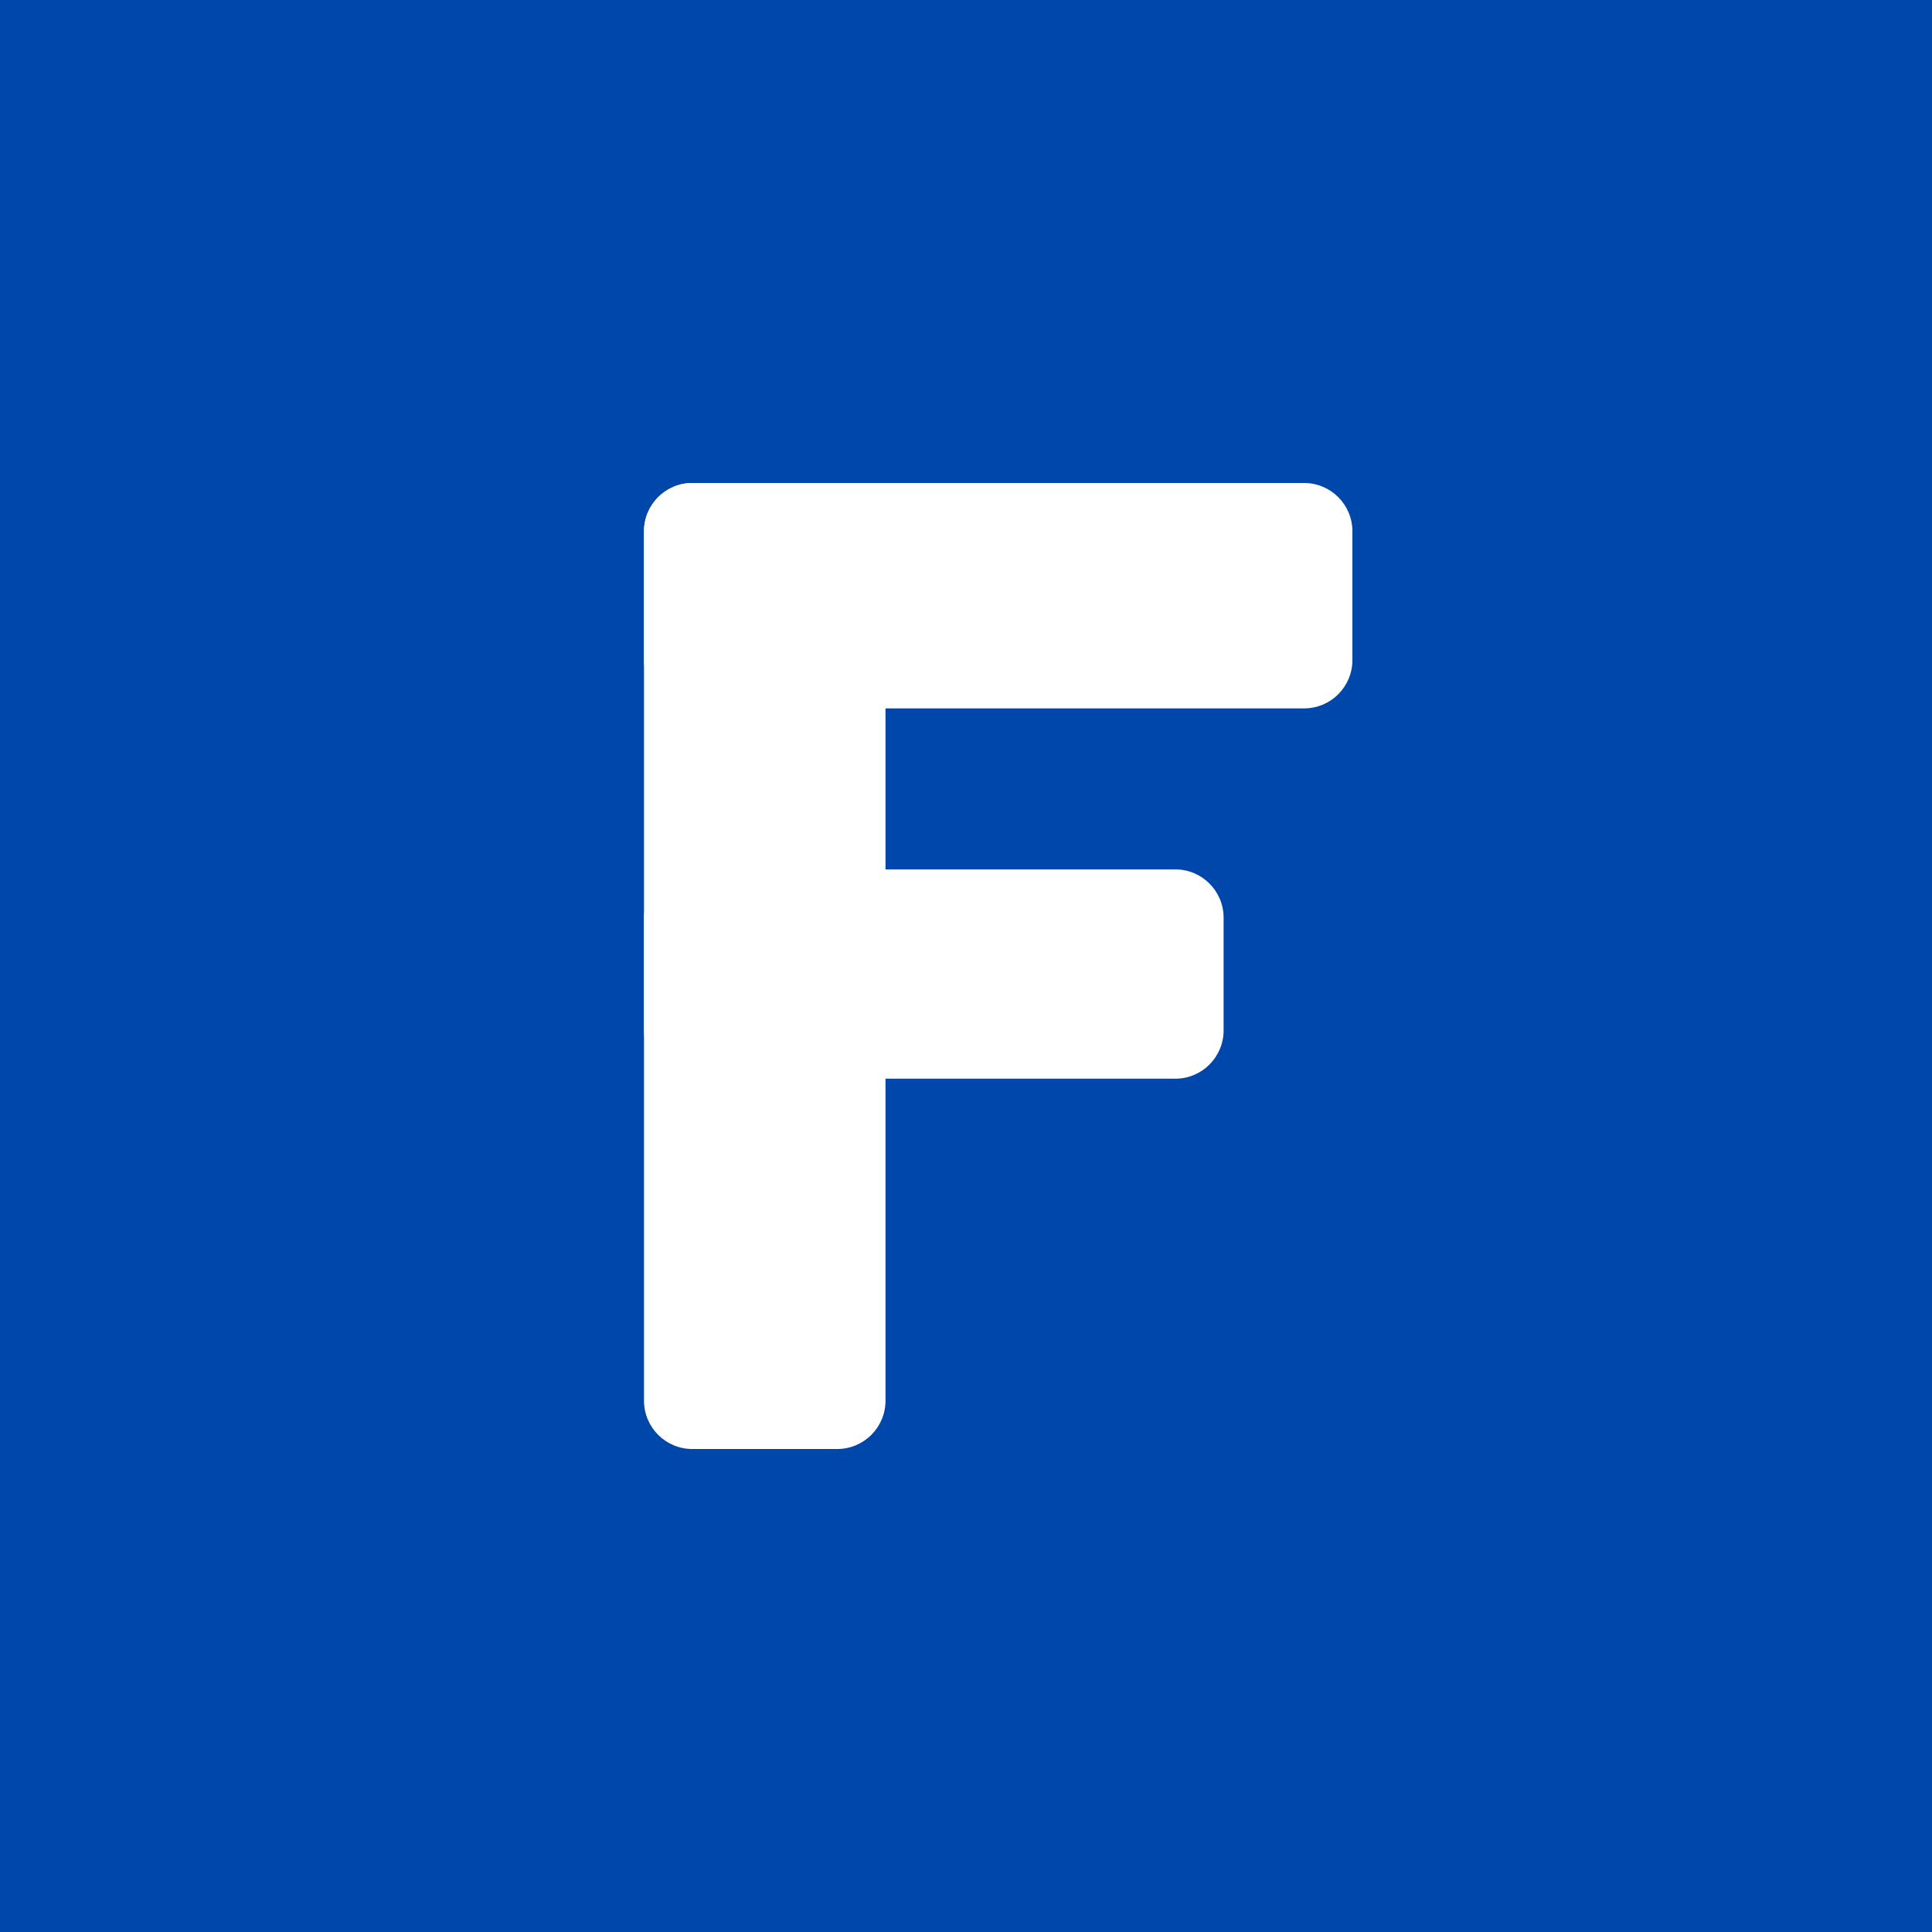
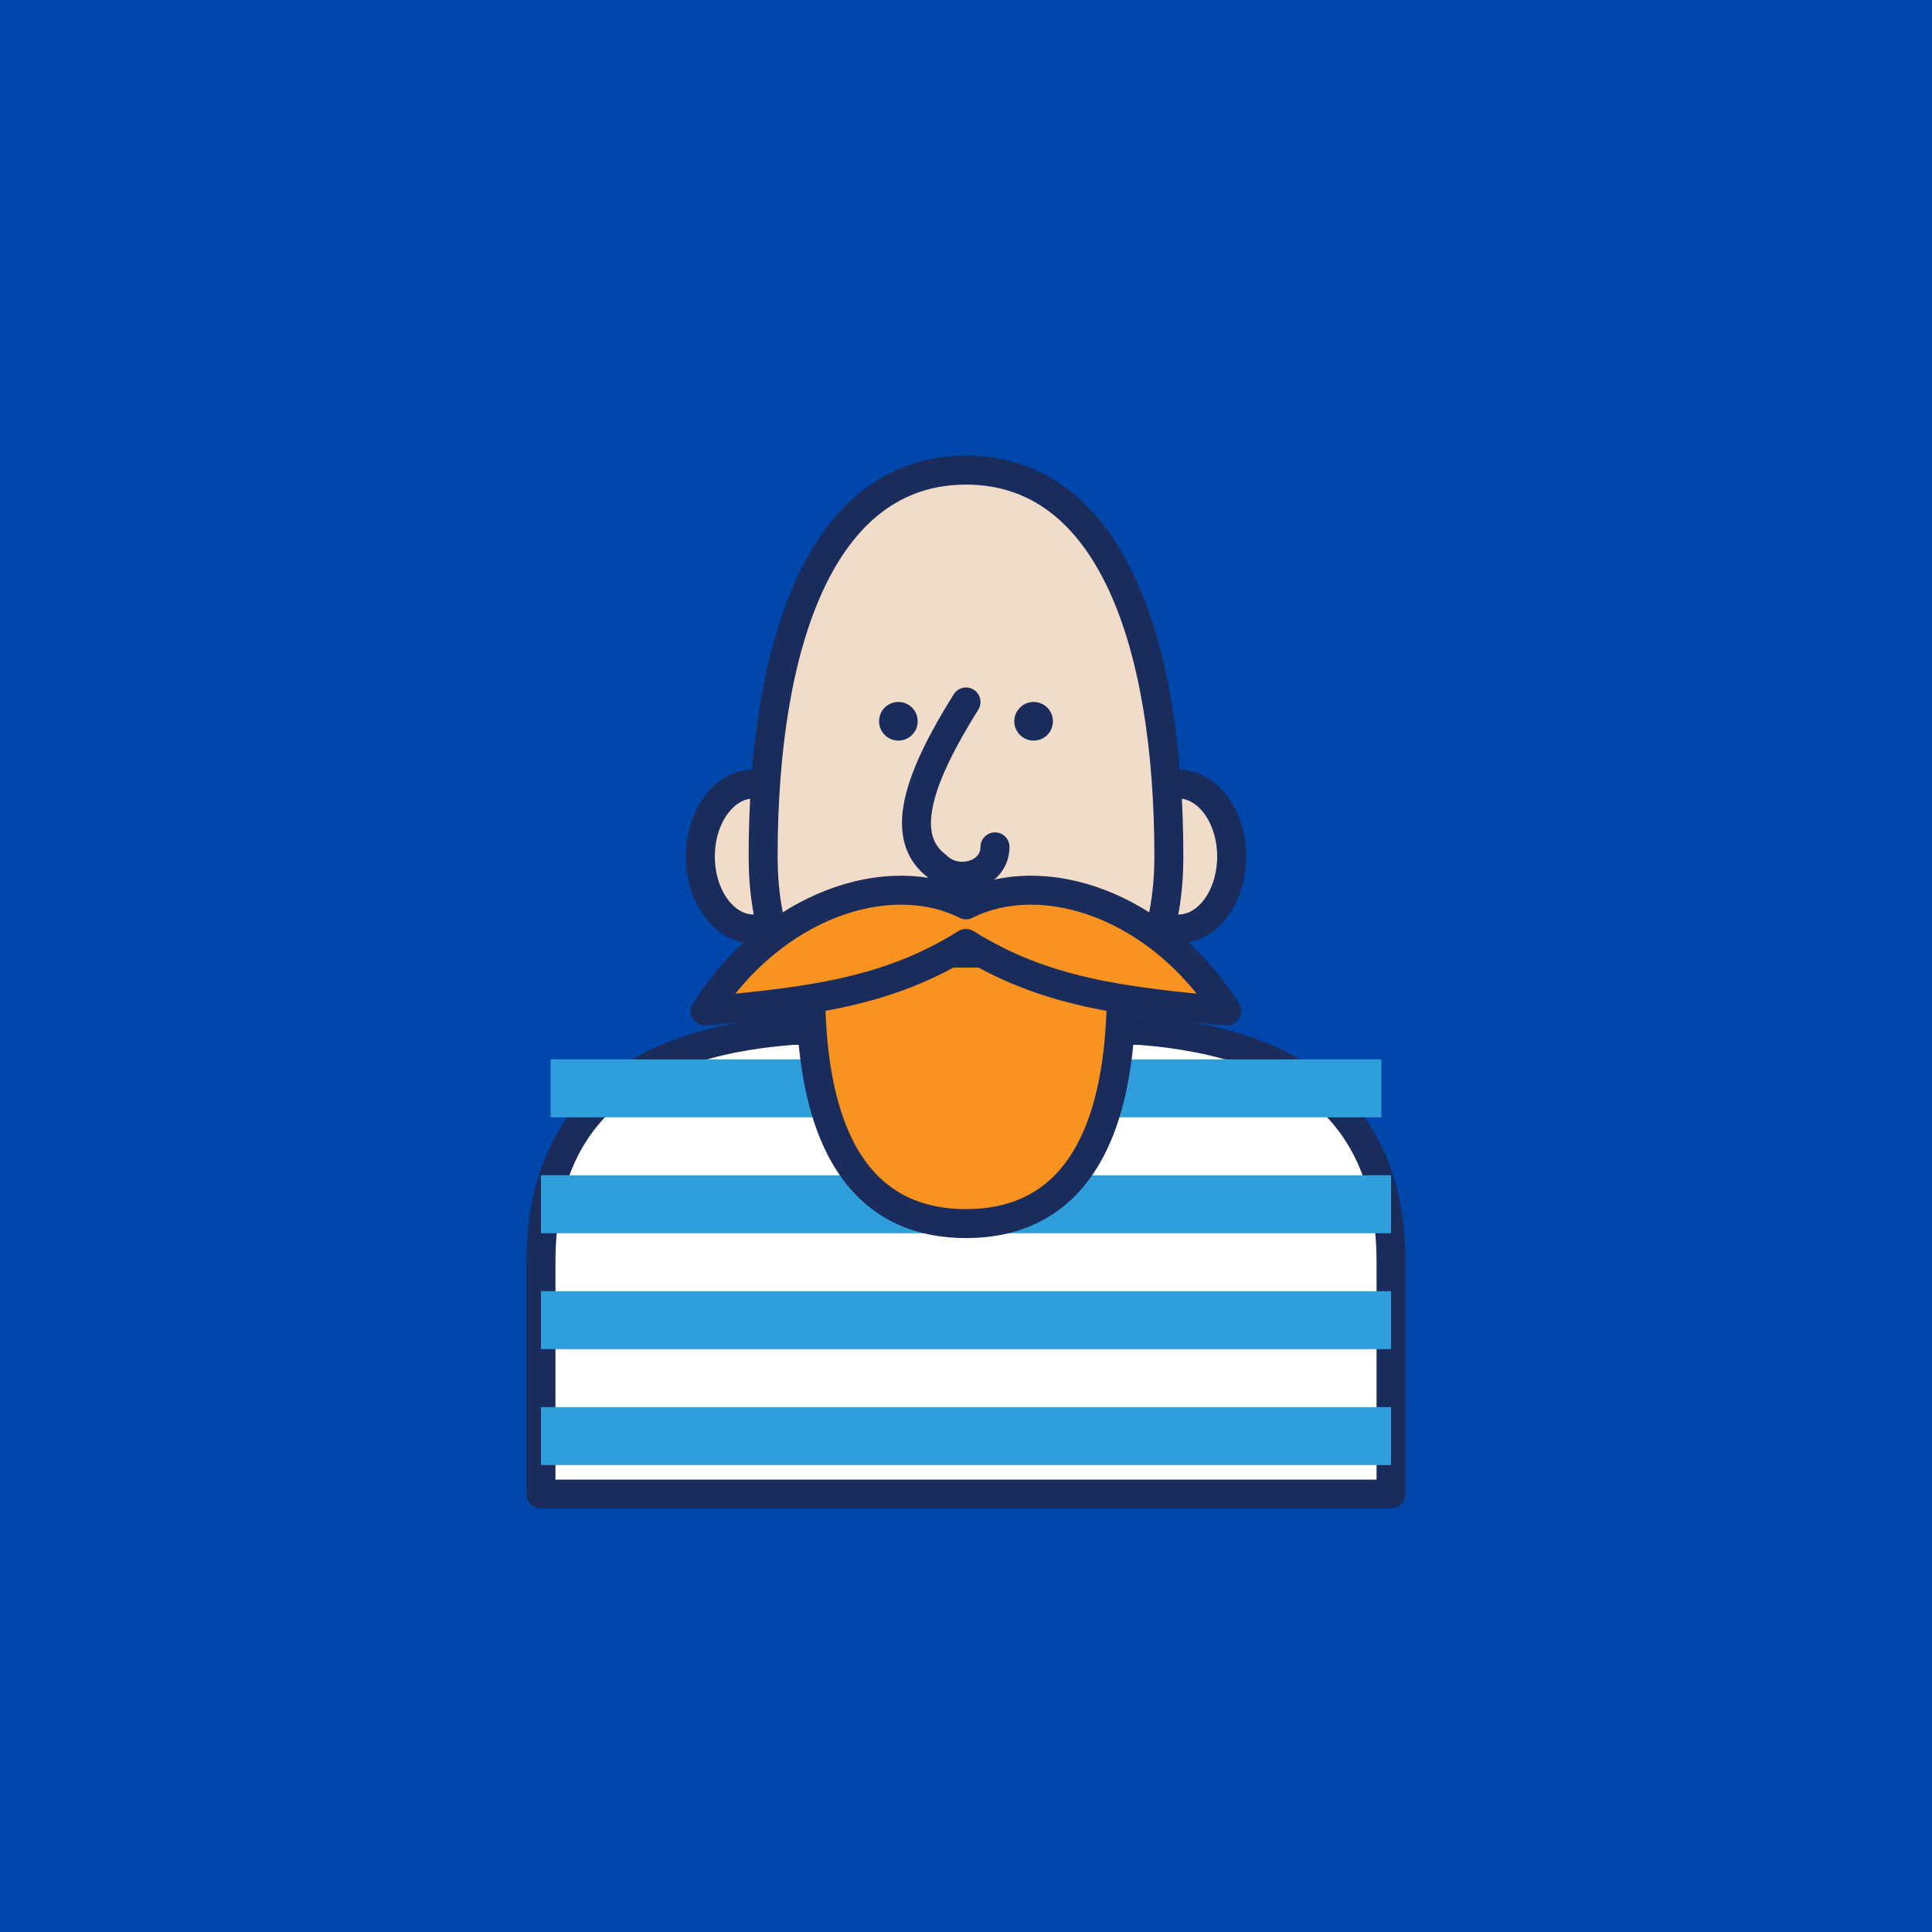
<svg xmlns="http://www.w3.org/2000/svg" viewBox="0 0 120 120">
  <rect width="120" height="120" fill="#0047ab" />
-   <g fill="#ffffff">
-     <rect x="40" y="30" width="15" height="60" rx="3" />
-     <rect x="40" y="30" width="44" height="14" rx="3" />
-     <rect x="40" y="54" width="36" height="13" rx="3" />
+   <g transform="translate(24 22) scale(0.6)" stroke="#1a2c5b" stroke-width="3" stroke-linejoin="round" stroke-linecap="round">
+     <path d="M16 118 V94 Q16 72 42 70 H78 Q104 72 104 94 V118 Z" fill="#ffffff" />
+     <path d="M17 76 H103 M16 88 H104 M16 100 H104 M16 112 H104" stroke="#2f9fdc" stroke-width="6" stroke-linecap="butt" />
+     <ellipse cx="38" cy="52" rx="5.5" ry="7.5" fill="#f0dcc8" />
+     <ellipse cx="82" cy="52" rx="5.5" ry="7.5" fill="#f0dcc8" />
+     <path d="M60 12 C45 12 39 30 39 52 C39 66 47 74 60 74 C73 74 81 66 81 52 C81 30 75 12 60 12 Z" fill="#f0dcc8" />
+     <circle cx="53" cy="38" r="2" fill="#1a2c5b" stroke="none" />
+     <circle cx="67" cy="38" r="2" fill="#1a2c5b" stroke="none" />
+     <path d="M60 36 C55 44 53 50 57 53 C59 55 63 54 63 51" fill="none" />
+     <path d="M44 62 C43 84 51 90 60 90 C69 90 77 84 76 62 Z" fill="#f7931e" />
+     <path d="M60 57 C52 53 40 57 33 68 C44 67 52 66 60 61 C68 66 76 67 87 68 C80 57 68 53 60 57 Z" fill="#f7931e" />
  </g>
</svg>
